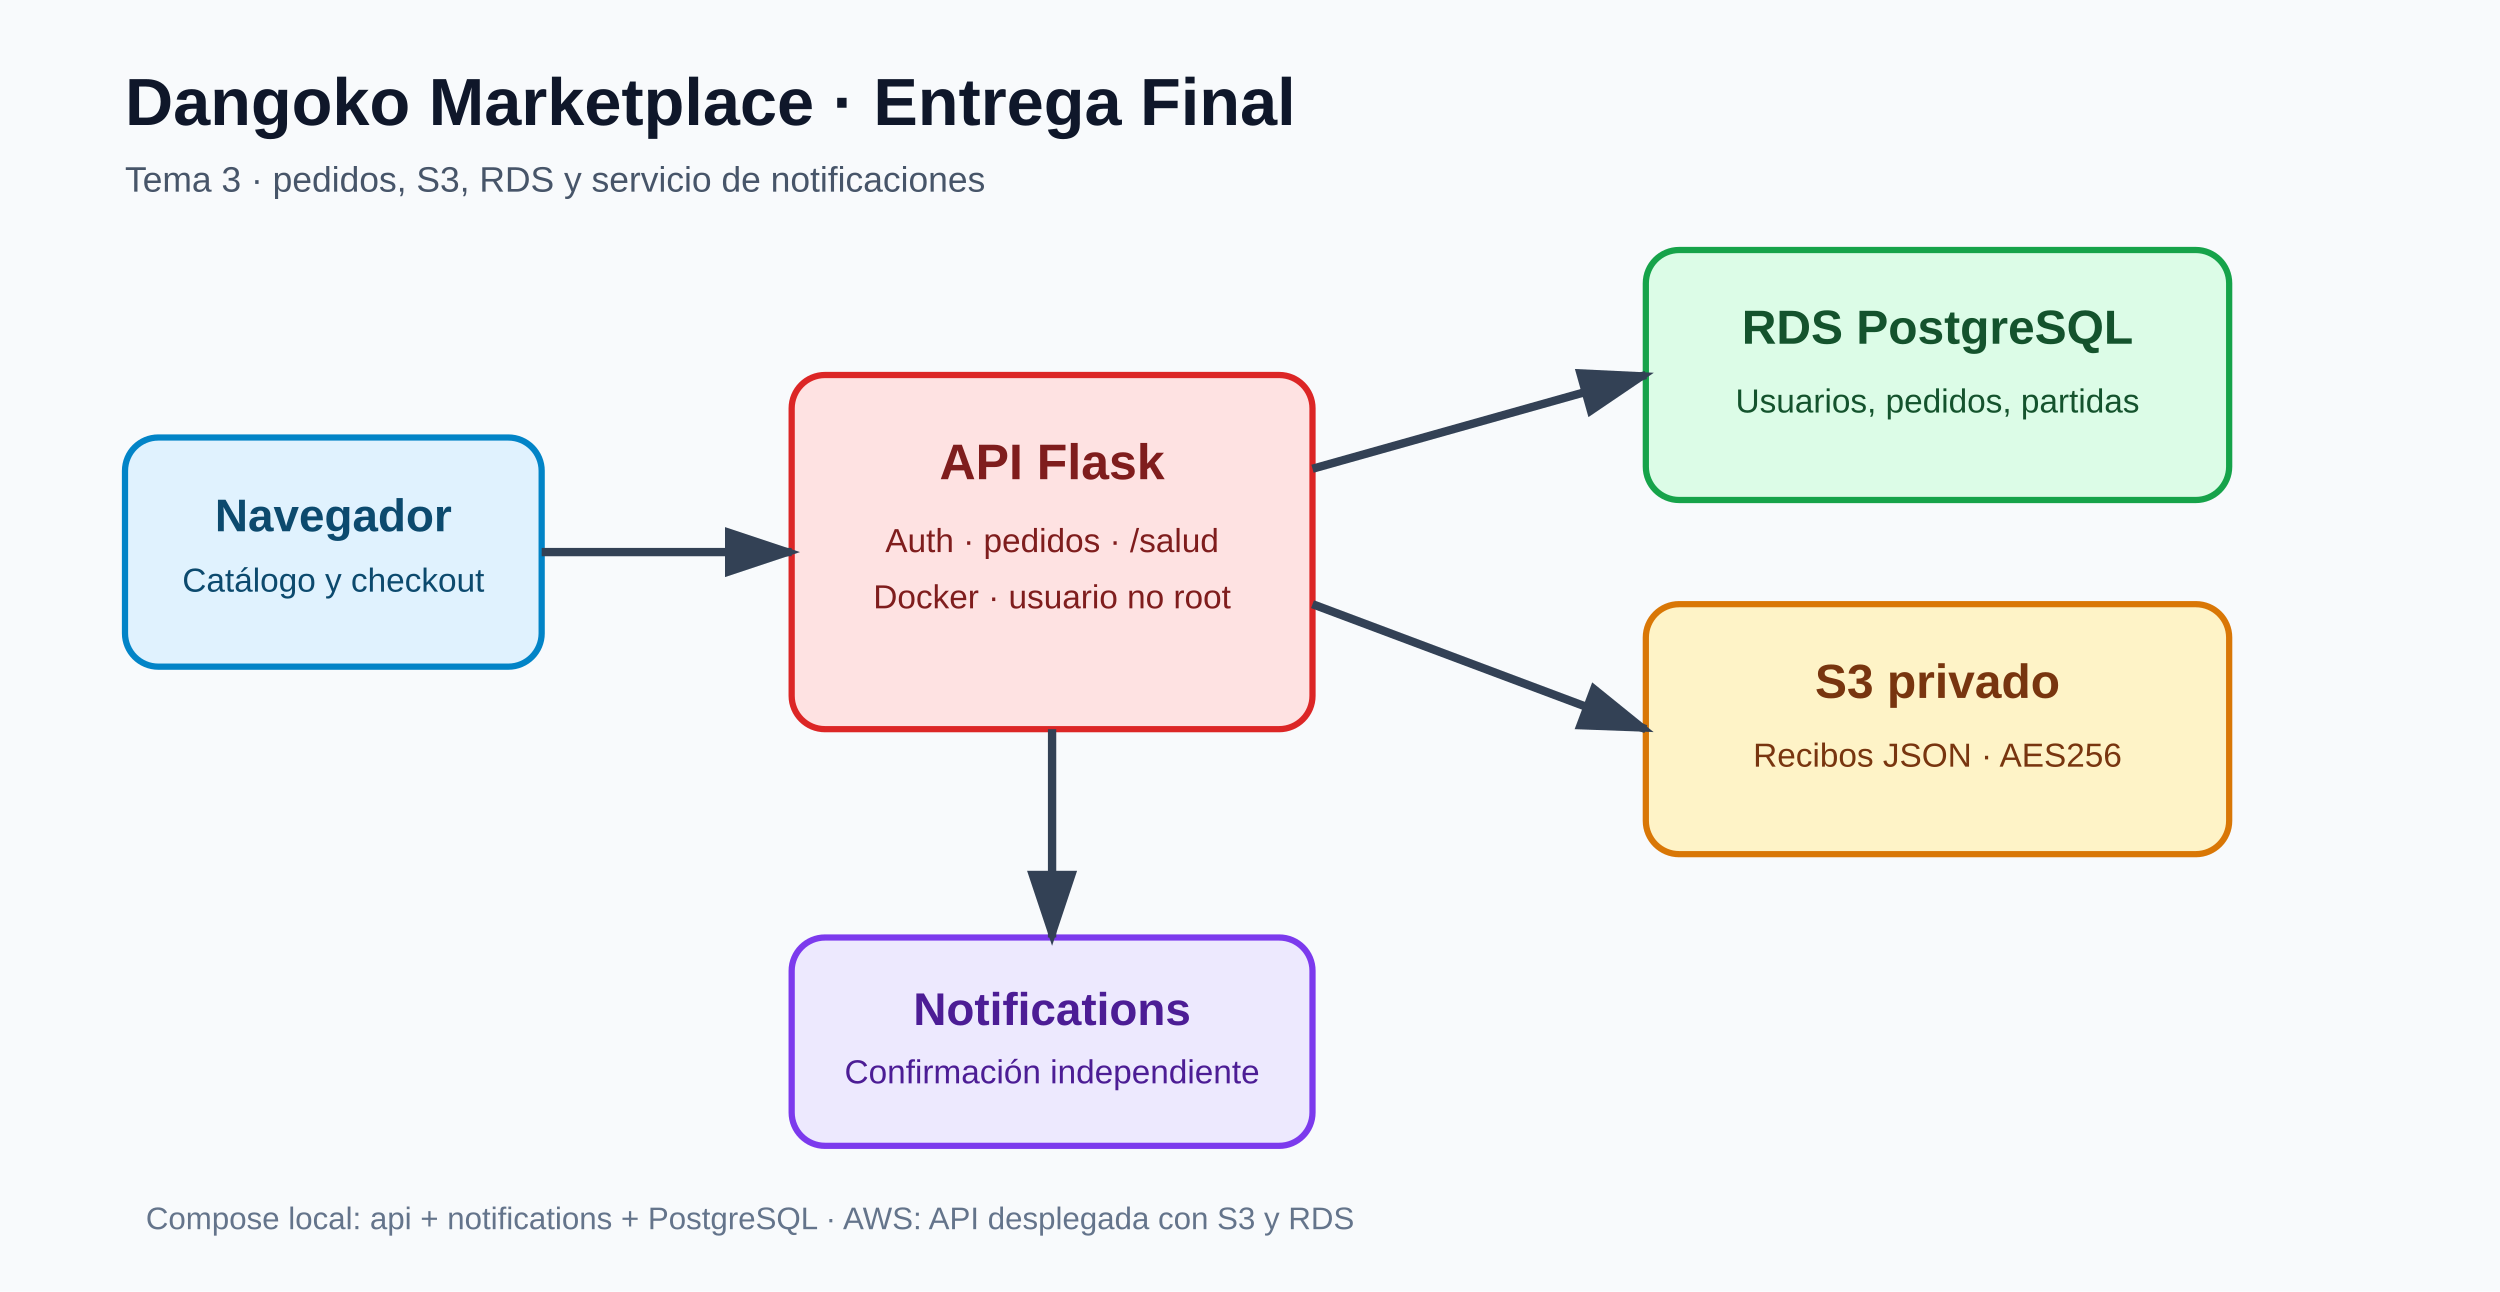
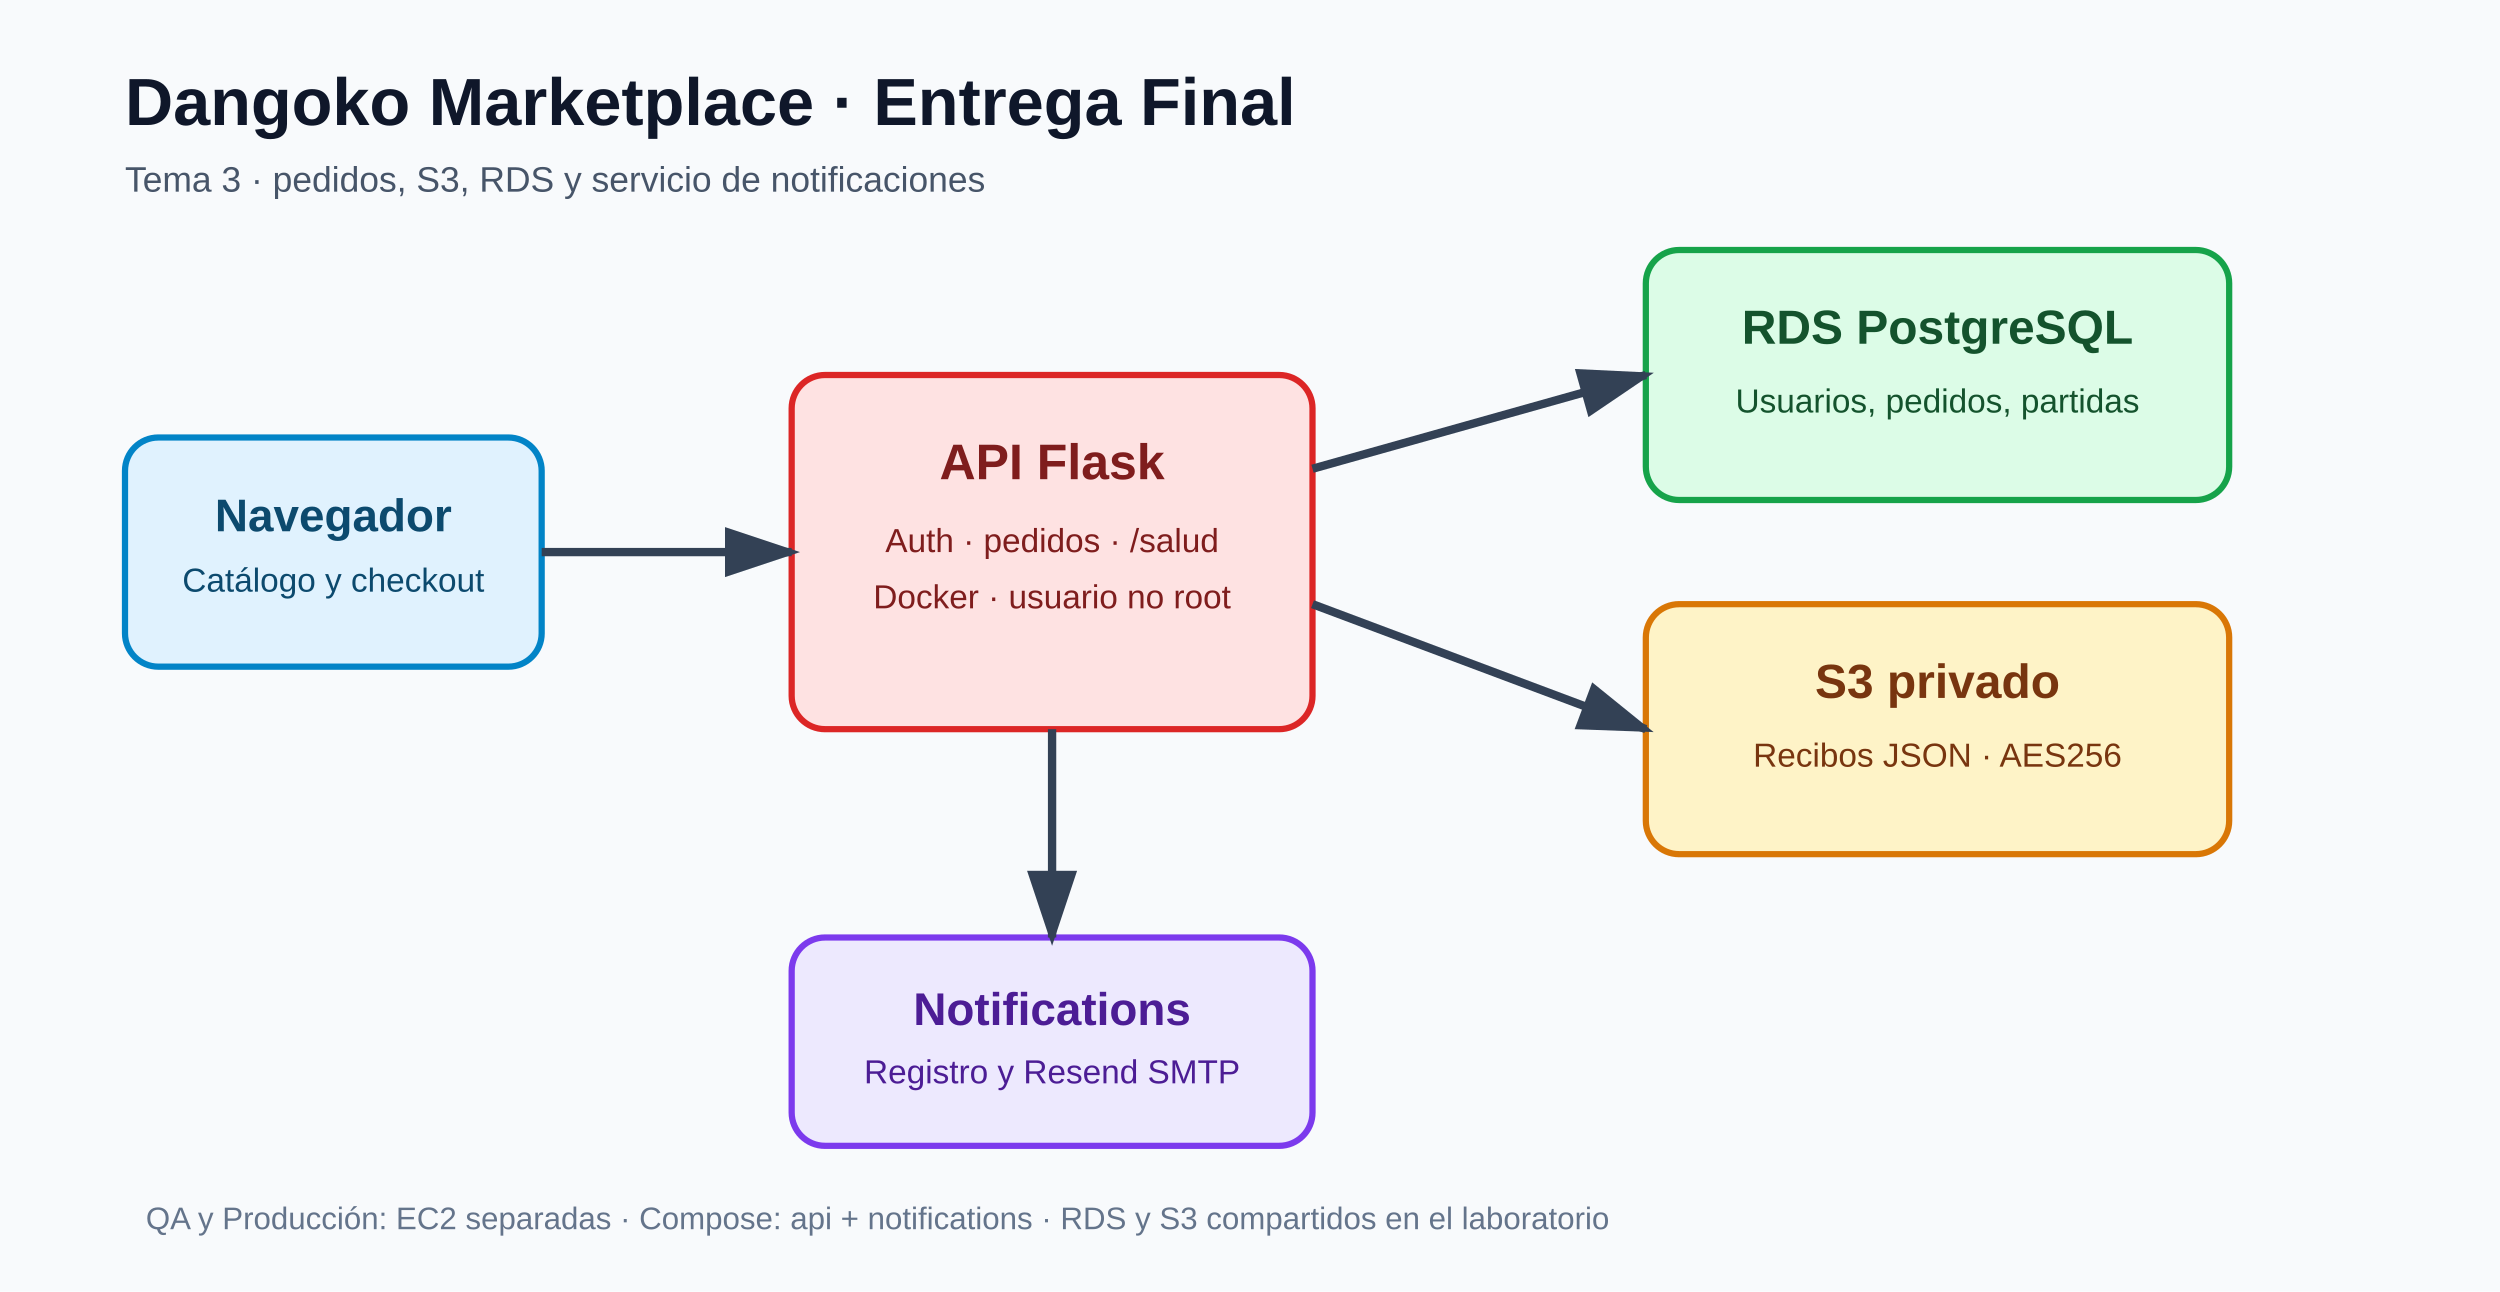
<svg xmlns="http://www.w3.org/2000/svg" width="1200" height="620" viewBox="0 0 1200 620" role="img" aria-labelledby="title desc">
  <defs>
    <marker id="arrow" markerWidth="10" markerHeight="10" refX="8" refY="3" orient="auto">
      <path d="M0,0 L0,6 L9,3 z" fill="#334155" />
    </marker>
  </defs>
  <rect width="1200" height="620" fill="#f8fafc" />
  <text x="60" y="60" font-family="Arial" font-size="32" font-weight="700" fill="#0f172a">Dangoko Marketplace · Entrega Final</text>
  <text x="60" y="92" font-family="Arial" font-size="17" fill="#475569">Tema 3 · pedidos, S3, RDS y servicio de notificaciones</text>
  <rect x="60" y="210" width="200" height="110" rx="16" fill="#e0f2fe" stroke="#0284c7" stroke-width="3" />
  <text x="160" y="255" text-anchor="middle" font-family="Arial" font-size="22" font-weight="700" fill="#0c4a6e">Navegador</text>
  <text x="160" y="284" text-anchor="middle" font-family="Arial" font-size="16" fill="#0c4a6e">Catálogo y checkout</text>
  <rect x="380" y="180" width="250" height="170" rx="16" fill="#fee2e2" stroke="#dc2626" stroke-width="3" />
  <text x="505" y="230" text-anchor="middle" font-family="Arial" font-size="24" font-weight="700" fill="#7f1d1d">API Flask</text>
  <text x="505" y="265" text-anchor="middle" font-family="Arial" font-size="16" fill="#7f1d1d">Auth · pedidos · /salud</text>
  <text x="505" y="292" text-anchor="middle" font-family="Arial" font-size="16" fill="#7f1d1d">Docker · usuario no root</text>
  <rect x="790" y="120" width="280" height="120" rx="16" fill="#dcfce7" stroke="#16a34a" stroke-width="3" />
  <text x="930" y="165" text-anchor="middle" font-family="Arial" font-size="23" font-weight="700" fill="#14532d">RDS PostgreSQL</text>
  <text x="930" y="198" text-anchor="middle" font-family="Arial" font-size="16" fill="#14532d">Usuarios, pedidos, partidas</text>
  <rect x="790" y="290" width="280" height="120" rx="16" fill="#fef3c7" stroke="#d97706" stroke-width="3" />
  <text x="930" y="335" text-anchor="middle" font-family="Arial" font-size="23" font-weight="700" fill="#78350f">S3 privado</text>
  <text x="930" y="368" text-anchor="middle" font-family="Arial" font-size="16" fill="#78350f">Recibos JSON · AES256</text>
  <rect x="380" y="450" width="250" height="100" rx="16" fill="#ede9fe" stroke="#7c3aed" stroke-width="3" />
  <text x="505" y="492" text-anchor="middle" font-family="Arial" font-size="22" font-weight="700" fill="#4c1d95">Notifications</text>
-   <text x="505" y="520" text-anchor="middle" font-family="Arial" font-size="16" fill="#4c1d95">Confirmación independiente</text>
+   <text x="505" y="520" text-anchor="middle" font-family="Arial" font-size="16" fill="#4c1d95">Registro y Resend SMTP</text>
  <line x1="260" y1="265" x2="380" y2="265" stroke="#334155" stroke-width="4" marker-end="url(#arrow)" />
  <line x1="630" y1="225" x2="790" y2="180" stroke="#334155" stroke-width="4" marker-end="url(#arrow)" />
  <line x1="630" y1="290" x2="790" y2="350" stroke="#334155" stroke-width="4" marker-end="url(#arrow)" />
  <line x1="505" y1="350" x2="505" y2="450" stroke="#334155" stroke-width="4" marker-end="url(#arrow)" />
-   <text x="70" y="590" font-family="Arial" font-size="15" fill="#64748b">Compose local: api + notifications + PostgreSQL · AWS: API desplegada con S3 y RDS</text>
+   <text x="70" y="590" font-family="Arial" font-size="15" fill="#64748b">QA y Producción: EC2 separadas · Compose: api + notifications · RDS y S3 compartidos en el laboratorio</text>
</svg>
